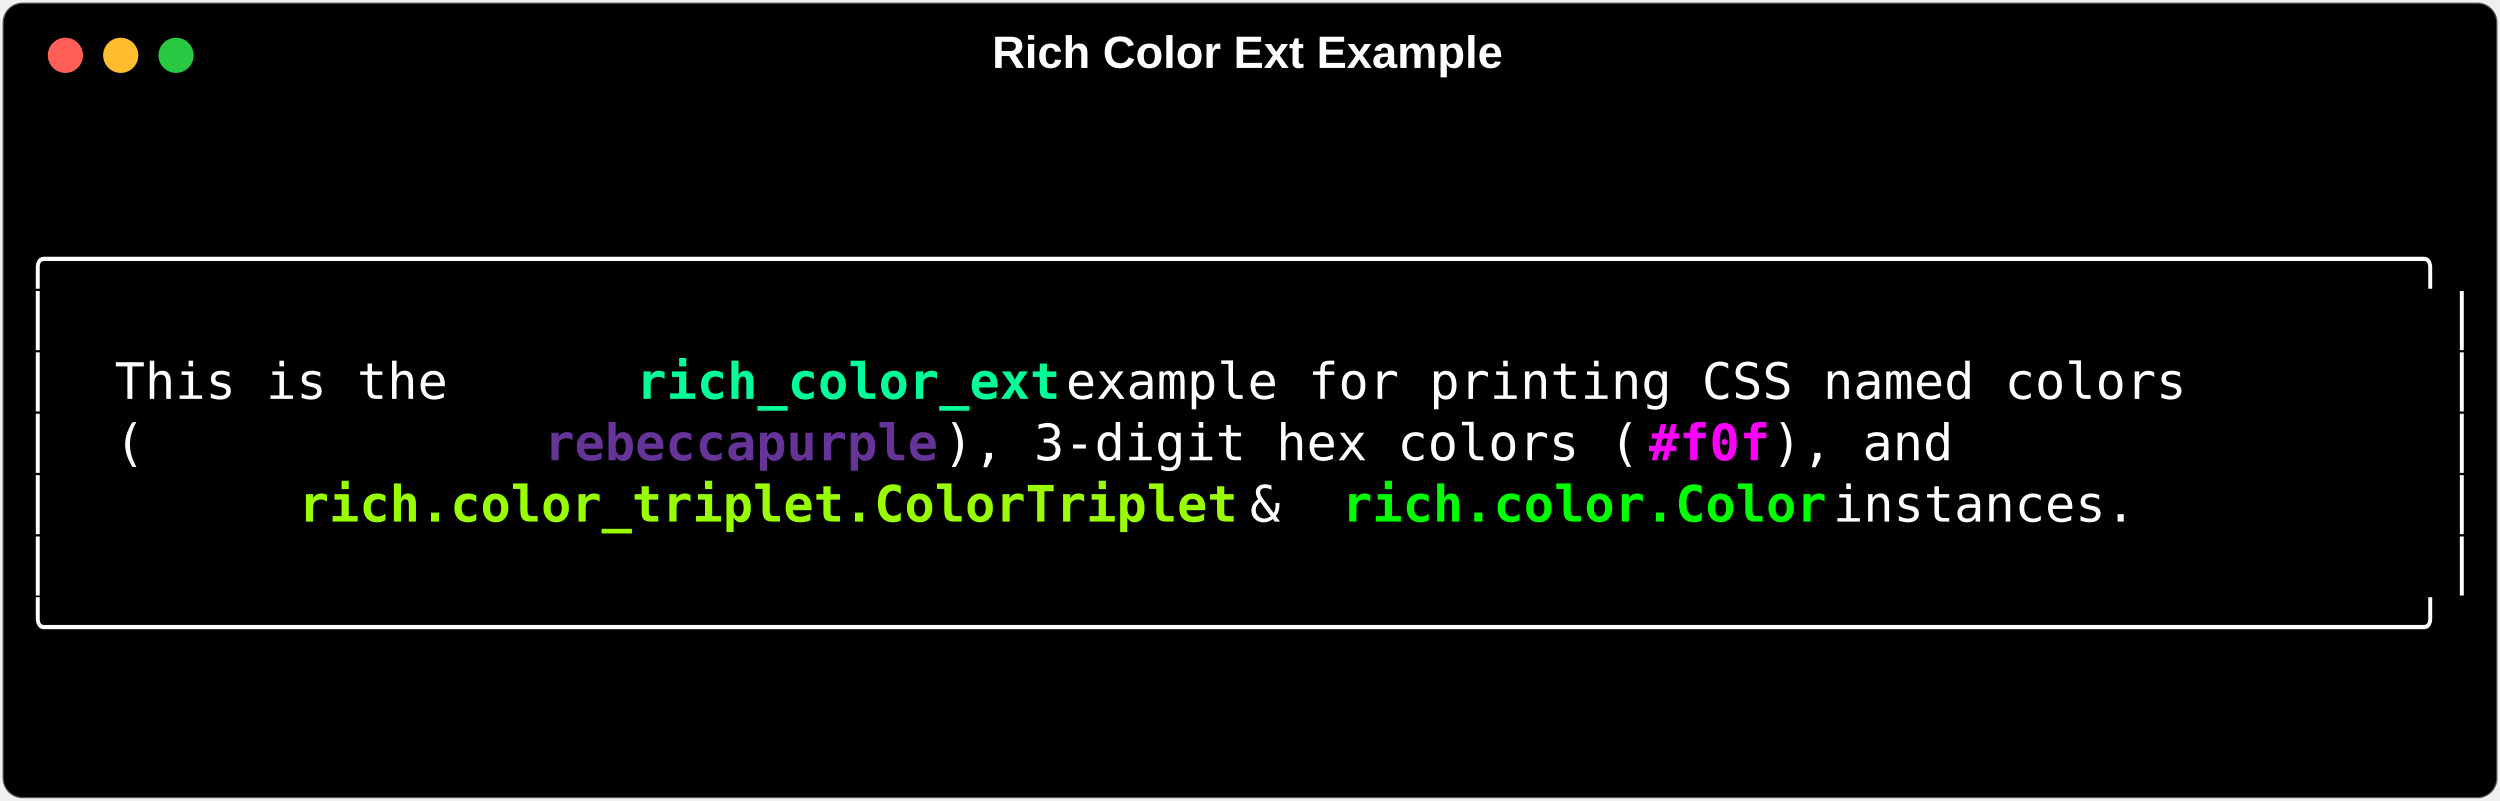
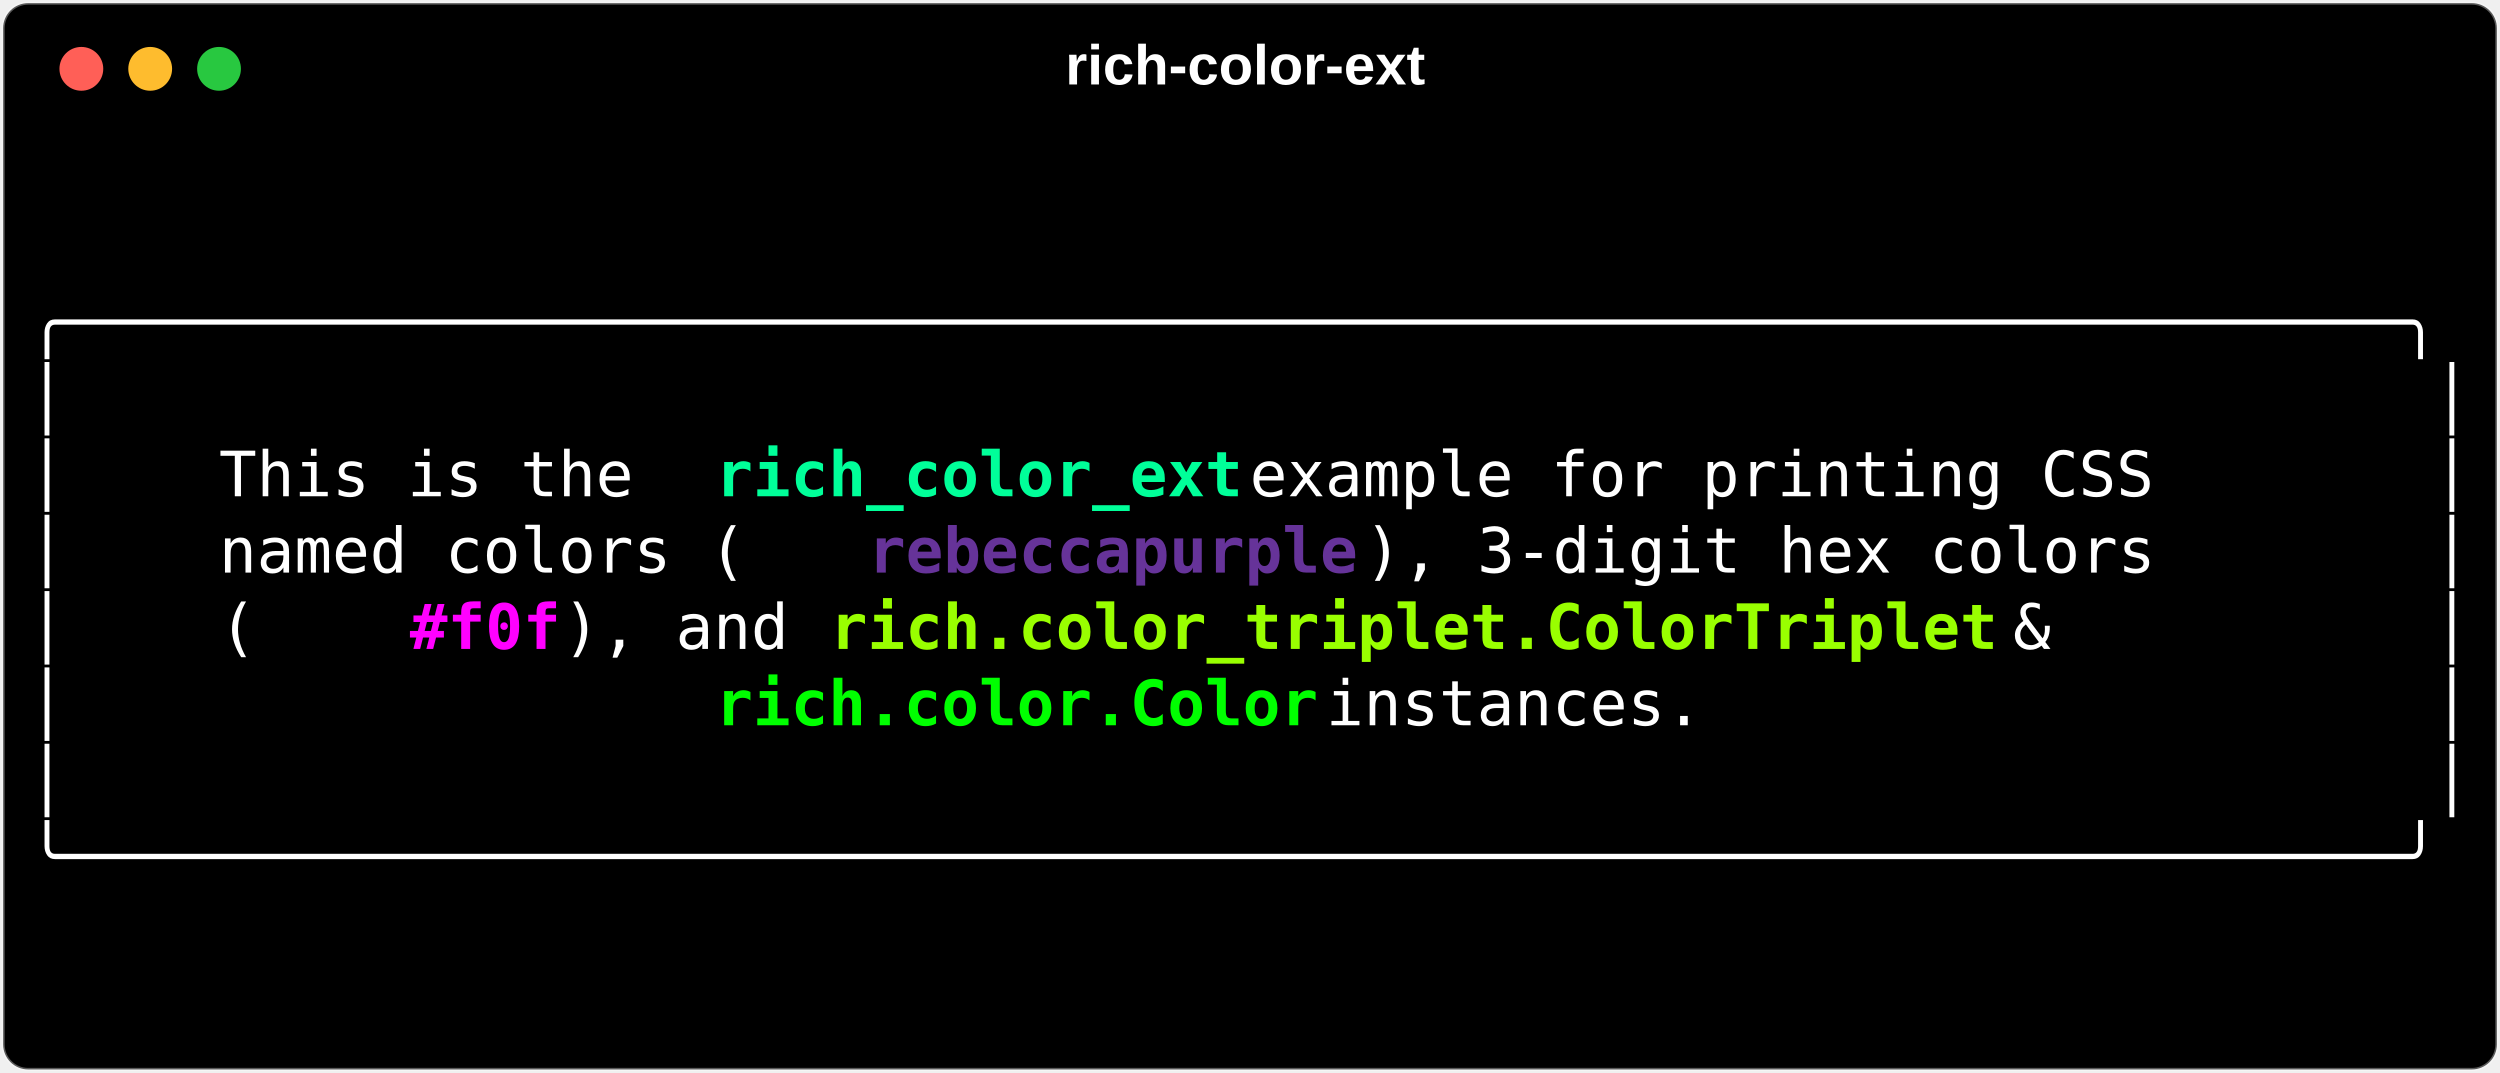
- <svg xmlns="http://www.w3.org/2000/svg" class="rich-terminal" viewBox="0 0 994 318.4">
+ <svg xmlns="http://www.w3.org/2000/svg" class="rich-terminal" viewBox="0 0 799 342.8">
  <style>

    @font-face {
        font-family: "Fira Code";
        src: local("FiraCode-Regular"),
                url("https://cdnjs.cloudflare.com/ajax/libs/firacode/6.2.0/woff2/FiraCode-Regular.woff2") format("woff2"),
                url("https://cdnjs.cloudflare.com/ajax/libs/firacode/6.2.0/woff/FiraCode-Regular.woff") format("woff");
        font-style: normal;
        font-weight: 400;
    }
    @font-face {
        font-family: "Fira Code";
        src: local("FiraCode-Bold"),
                url("https://cdnjs.cloudflare.com/ajax/libs/firacode/6.2.0/woff2/FiraCode-Bold.woff2") format("woff2"),
                url("https://cdnjs.cloudflare.com/ajax/libs/firacode/6.2.0/woff/FiraCode-Bold.woff") format("woff");
        font-style: bold;
        font-weight: 700;
    }

-     .terminal-2165331232-matrix {
+     .terminal-1291204730-matrix {
        font-family: Fira Code, monospace;
        font-size: 20px;
        line-height: 24.4px;
        font-variant-east-asian: full-width;
    }

-     .terminal-2165331232-title {
+     .terminal-1291204730-title {
        font-size: 18px;
        font-weight: bold;
        font-family: arial;
    }

-     .terminal-2165331232-r1 { fill: #ffffff }
- .terminal-2165331232-r2 { fill: #00ff99;font-weight: bold }
- .terminal-2165331232-r3 { fill: #663399;font-weight: bold }
- .terminal-2165331232-r4 { fill: #ff00ff;font-weight: bold }
- .terminal-2165331232-r5 { fill: #99ff00;font-weight: bold }
- .terminal-2165331232-r6 { fill: #00ff00;font-weight: bold }
+     .terminal-1291204730-r1 { fill: #ffffff }
+ .terminal-1291204730-r2 { fill: #00ff99;font-weight: bold }
+ .terminal-1291204730-r3 { fill: #663399;font-weight: bold }
+ .terminal-1291204730-r4 { fill: #ff00ff;font-weight: bold }
+ .terminal-1291204730-r5 { fill: #99ff00;font-weight: bold }
+ .terminal-1291204730-r6 { fill: #00ff00;font-weight: bold }
    </style>
  <defs>
-     <clipPath id="terminal-2165331232-clip-terminal">
-       <rect x="0" y="0" width="975.0" height="267.4" />
+     <clipPath id="terminal-1291204730-clip-terminal">
+       <rect x="0" y="0" width="779.8" height="291.8" />
    </clipPath>
-     <clipPath id="terminal-2165331232-line-0">
-       <rect x="0" y="1.5" width="976" height="24.65" />
+     <clipPath id="terminal-1291204730-line-0">
+       <rect x="0" y="1.5" width="780.8" height="24.65" />
    </clipPath>
-     <clipPath id="terminal-2165331232-line-1">
-       <rect x="0" y="25.9" width="976" height="24.65" />
+     <clipPath id="terminal-1291204730-line-1">
+       <rect x="0" y="25.9" width="780.8" height="24.65" />
    </clipPath>
-     <clipPath id="terminal-2165331232-line-2">
-       <rect x="0" y="50.3" width="976" height="24.65" />
+     <clipPath id="terminal-1291204730-line-2">
+       <rect x="0" y="50.3" width="780.8" height="24.65" />
    </clipPath>
-     <clipPath id="terminal-2165331232-line-3">
-       <rect x="0" y="74.7" width="976" height="24.65" />
+     <clipPath id="terminal-1291204730-line-3">
+       <rect x="0" y="74.7" width="780.8" height="24.65" />
    </clipPath>
-     <clipPath id="terminal-2165331232-line-4">
-       <rect x="0" y="99.1" width="976" height="24.65" />
+     <clipPath id="terminal-1291204730-line-4">
+       <rect x="0" y="99.1" width="780.8" height="24.65" />
    </clipPath>
-     <clipPath id="terminal-2165331232-line-5">
-       <rect x="0" y="123.5" width="976" height="24.65" />
+     <clipPath id="terminal-1291204730-line-5">
+       <rect x="0" y="123.5" width="780.8" height="24.65" />
    </clipPath>
-     <clipPath id="terminal-2165331232-line-6">
-       <rect x="0" y="147.9" width="976" height="24.65" />
+     <clipPath id="terminal-1291204730-line-6">
+       <rect x="0" y="147.9" width="780.8" height="24.65" />
    </clipPath>
-     <clipPath id="terminal-2165331232-line-7">
-       <rect x="0" y="172.3" width="976" height="24.65" />
+     <clipPath id="terminal-1291204730-line-7">
+       <rect x="0" y="172.3" width="780.8" height="24.65" />
    </clipPath>
-     <clipPath id="terminal-2165331232-line-8">
-       <rect x="0" y="196.7" width="976" height="24.65" />
+     <clipPath id="terminal-1291204730-line-8">
+       <rect x="0" y="196.7" width="780.8" height="24.65" />
    </clipPath>
-     <clipPath id="terminal-2165331232-line-9">
-       <rect x="0" y="221.1" width="976" height="24.65" />
+     <clipPath id="terminal-1291204730-line-9">
+       <rect x="0" y="221.1" width="780.8" height="24.65" />
+     </clipPath>
+     <clipPath id="terminal-1291204730-line-10">
+       <rect x="0" y="245.5" width="780.8" height="24.65" />
    </clipPath>
  </defs>
-   <rect fill="#000000" stroke="rgba(255,255,255,0.35)" stroke-width="1" x="1" y="1" width="992" height="316.4" rx="8" />
-   <text class="terminal-2165331232-title" fill="#ffffff" text-anchor="middle" x="496" y="27">Rich Color Ext Example</text>
+   <rect fill="#000000" stroke="rgba(255,255,255,0.35)" stroke-width="1" x="1" y="1" width="797" height="340.8" rx="8" />
+   <text class="terminal-1291204730-title" fill="#ffffff" text-anchor="middle" x="398" y="27">rich-color-ext</text>
  <g transform="translate(26,22)">
    <circle cx="0" cy="0" r="7" fill="#ff5f57" />
    <circle cx="22" cy="0" r="7" fill="#febc2e" />
    <circle cx="44" cy="0" r="7" fill="#28c840" />
  </g>
-   <g transform="translate(9, 41)" clip-path="url(#terminal-2165331232-clip-terminal)">
-     <g class="terminal-2165331232-matrix">
-       <text class="terminal-2165331232-r1" x="976" y="20" textLength="12.2" clip-path="url(#terminal-2165331232-line-0)">
+   <g transform="translate(9, 41)" clip-path="url(#terminal-1291204730-clip-terminal)">
+     <g class="terminal-1291204730-matrix">
+       <text class="terminal-1291204730-r1" x="780.8" y="20" textLength="12.2" clip-path="url(#terminal-1291204730-line-0)">
</text>
-       <text class="terminal-2165331232-r1" x="976" y="44.4" textLength="12.2" clip-path="url(#terminal-2165331232-line-1)">
+       <text class="terminal-1291204730-r1" x="780.8" y="44.4" textLength="12.2" clip-path="url(#terminal-1291204730-line-1)">
</text>
-       <text class="terminal-2165331232-r1" x="0" y="68.8" textLength="976" clip-path="url(#terminal-2165331232-line-2)">╭──────────────────────────────────────────────────────────────────────────────╮</text>
-       <text class="terminal-2165331232-r1" x="976" y="68.8" textLength="12.2" clip-path="url(#terminal-2165331232-line-2)">
+       <text class="terminal-1291204730-r1" x="0" y="68.8" textLength="780.8" clip-path="url(#terminal-1291204730-line-2)">╭──────────────────────────────────────────────────────────────╮</text>
+       <text class="terminal-1291204730-r1" x="780.8" y="68.8" textLength="12.2" clip-path="url(#terminal-1291204730-line-2)">
</text>
-       <text class="terminal-2165331232-r1" x="0" y="93.2" textLength="12.2" clip-path="url(#terminal-2165331232-line-3)">│</text>
-       <text class="terminal-2165331232-r1" x="963.8" y="93.2" textLength="12.2" clip-path="url(#terminal-2165331232-line-3)">│</text>
-       <text class="terminal-2165331232-r1" x="976" y="93.2" textLength="12.2" clip-path="url(#terminal-2165331232-line-3)">
+       <text class="terminal-1291204730-r1" x="0" y="93.2" textLength="12.2" clip-path="url(#terminal-1291204730-line-3)">│</text>
+       <text class="terminal-1291204730-r1" x="768.6" y="93.2" textLength="12.2" clip-path="url(#terminal-1291204730-line-3)">│</text>
+       <text class="terminal-1291204730-r1" x="780.8" y="93.2" textLength="12.2" clip-path="url(#terminal-1291204730-line-3)">
</text>
-       <text class="terminal-2165331232-r1" x="0" y="117.6" textLength="12.2" clip-path="url(#terminal-2165331232-line-4)">│</text>
-       <text class="terminal-2165331232-r1" x="36.6" y="117.6" textLength="207.4" clip-path="url(#terminal-2165331232-line-4)">     This is the </text>
-       <text class="terminal-2165331232-r2" x="244" y="117.6" textLength="170.8" clip-path="url(#terminal-2165331232-line-4)">rich_color_ext</text>
-       <text class="terminal-2165331232-r1" x="414.8" y="117.6" textLength="524.6" clip-path="url(#terminal-2165331232-line-4)"> example for printing CSS named colors     </text>
-       <text class="terminal-2165331232-r1" x="963.8" y="117.6" textLength="12.2" clip-path="url(#terminal-2165331232-line-4)">│</text>
-       <text class="terminal-2165331232-r1" x="976" y="117.6" textLength="12.2" clip-path="url(#terminal-2165331232-line-4)">
+       <text class="terminal-1291204730-r1" x="0" y="117.6" textLength="12.2" clip-path="url(#terminal-1291204730-line-4)">│</text>
+       <text class="terminal-1291204730-r1" x="61" y="117.6" textLength="158.6" clip-path="url(#terminal-1291204730-line-4)"> This is the </text>
+       <text class="terminal-1291204730-r2" x="219.6" y="117.6" textLength="170.8" clip-path="url(#terminal-1291204730-line-4)">rich_color_ext</text>
+       <text class="terminal-1291204730-r1" x="390.4" y="117.6" textLength="329.4" clip-path="url(#terminal-1291204730-line-4)"> example for printing CSS  </text>
+       <text class="terminal-1291204730-r1" x="768.6" y="117.6" textLength="12.2" clip-path="url(#terminal-1291204730-line-4)">│</text>
+       <text class="terminal-1291204730-r1" x="780.8" y="117.6" textLength="12.2" clip-path="url(#terminal-1291204730-line-4)">
</text>
-       <text class="terminal-2165331232-r1" x="0" y="142" textLength="12.2" clip-path="url(#terminal-2165331232-line-5)">│</text>
-       <text class="terminal-2165331232-r1" x="36.6" y="142" textLength="170.8" clip-path="url(#terminal-2165331232-line-5)">             (</text>
-       <text class="terminal-2165331232-r3" x="207.4" y="142" textLength="158.6" clip-path="url(#terminal-2165331232-line-5)">rebeccapurple</text>
-       <text class="terminal-2165331232-r1" x="366" y="142" textLength="280.6" clip-path="url(#terminal-2165331232-line-5)">), 3-digit hex colors (</text>
-       <text class="terminal-2165331232-r4" x="646.6" y="142" textLength="48.8" clip-path="url(#terminal-2165331232-line-5)">#f0f</text>
-       <text class="terminal-2165331232-r1" x="695.4" y="142" textLength="244" clip-path="url(#terminal-2165331232-line-5)">), and              </text>
-       <text class="terminal-2165331232-r1" x="963.8" y="142" textLength="12.2" clip-path="url(#terminal-2165331232-line-5)">│</text>
-       <text class="terminal-2165331232-r1" x="976" y="142" textLength="12.2" clip-path="url(#terminal-2165331232-line-5)">
+       <text class="terminal-1291204730-r1" x="0" y="142" textLength="12.2" clip-path="url(#terminal-1291204730-line-5)">│</text>
+       <text class="terminal-1291204730-r1" x="61" y="142" textLength="207.4" clip-path="url(#terminal-1291204730-line-5)">   named colors (</text>
+       <text class="terminal-1291204730-r3" x="268.4" y="142" textLength="158.6" clip-path="url(#terminal-1291204730-line-5)">rebeccapurple</text>
+       <text class="terminal-1291204730-r1" x="427" y="142" textLength="292.8" clip-path="url(#terminal-1291204730-line-5)">), 3-digit hex colors   </text>
+       <text class="terminal-1291204730-r1" x="768.6" y="142" textLength="12.2" clip-path="url(#terminal-1291204730-line-5)">│</text>
+       <text class="terminal-1291204730-r1" x="780.8" y="142" textLength="12.2" clip-path="url(#terminal-1291204730-line-5)">
</text>
-       <text class="terminal-2165331232-r1" x="0" y="166.4" textLength="12.2" clip-path="url(#terminal-2165331232-line-6)">│</text>
-       <text class="terminal-2165331232-r5" x="109.8" y="166.4" textLength="378.2" clip-path="url(#terminal-2165331232-line-6)">rich.color_triplet.ColorTriplet</text>
-       <text class="terminal-2165331232-r1" x="488" y="166.4" textLength="36.6" clip-path="url(#terminal-2165331232-line-6)"> &amp; </text>
-       <text class="terminal-2165331232-r6" x="524.6" y="166.4" textLength="195.2" clip-path="url(#terminal-2165331232-line-6)">rich.color.Color</text>
-       <text class="terminal-2165331232-r1" x="719.8" y="166.4" textLength="219.6" clip-path="url(#terminal-2165331232-line-6)"> instances.       </text>
-       <text class="terminal-2165331232-r1" x="963.8" y="166.4" textLength="12.2" clip-path="url(#terminal-2165331232-line-6)">│</text>
-       <text class="terminal-2165331232-r1" x="976" y="166.4" textLength="12.2" clip-path="url(#terminal-2165331232-line-6)">
+       <text class="terminal-1291204730-r1" x="0" y="166.4" textLength="12.2" clip-path="url(#terminal-1291204730-line-6)">│</text>
+       <text class="terminal-1291204730-r1" x="61" y="166.4" textLength="61" clip-path="url(#terminal-1291204730-line-6)">    (</text>
+       <text class="terminal-1291204730-r4" x="122" y="166.4" textLength="48.8" clip-path="url(#terminal-1291204730-line-6)">#f0f</text>
+       <text class="terminal-1291204730-r1" x="170.8" y="166.4" textLength="85.4" clip-path="url(#terminal-1291204730-line-6)">), and </text>
+       <text class="terminal-1291204730-r5" x="256.2" y="166.4" textLength="378.2" clip-path="url(#terminal-1291204730-line-6)">rich.color_triplet.ColorTriplet</text>
+       <text class="terminal-1291204730-r1" x="634.4" y="166.4" textLength="85.4" clip-path="url(#terminal-1291204730-line-6)"> &amp;     </text>
+       <text class="terminal-1291204730-r1" x="768.6" y="166.4" textLength="12.2" clip-path="url(#terminal-1291204730-line-6)">│</text>
+       <text class="terminal-1291204730-r1" x="780.8" y="166.4" textLength="12.2" clip-path="url(#terminal-1291204730-line-6)">
</text>
-       <text class="terminal-2165331232-r1" x="0" y="190.8" textLength="12.2" clip-path="url(#terminal-2165331232-line-7)">│</text>
-       <text class="terminal-2165331232-r1" x="963.8" y="190.8" textLength="12.2" clip-path="url(#terminal-2165331232-line-7)">│</text>
-       <text class="terminal-2165331232-r1" x="976" y="190.8" textLength="12.2" clip-path="url(#terminal-2165331232-line-7)">
+       <text class="terminal-1291204730-r1" x="0" y="190.8" textLength="12.2" clip-path="url(#terminal-1291204730-line-7)">│</text>
+       <text class="terminal-1291204730-r6" x="219.6" y="190.8" textLength="195.2" clip-path="url(#terminal-1291204730-line-7)">rich.color.Color</text>
+       <text class="terminal-1291204730-r1" x="414.8" y="190.8" textLength="305" clip-path="url(#terminal-1291204730-line-7)"> instances.              </text>
+       <text class="terminal-1291204730-r1" x="768.6" y="190.8" textLength="12.2" clip-path="url(#terminal-1291204730-line-7)">│</text>
+       <text class="terminal-1291204730-r1" x="780.8" y="190.8" textLength="12.2" clip-path="url(#terminal-1291204730-line-7)">
</text>
-       <text class="terminal-2165331232-r1" x="0" y="215.2" textLength="976" clip-path="url(#terminal-2165331232-line-8)">╰──────────────────────────────────────────────────────────────────────────────╯</text>
-       <text class="terminal-2165331232-r1" x="976" y="215.2" textLength="12.2" clip-path="url(#terminal-2165331232-line-8)">
+       <text class="terminal-1291204730-r1" x="0" y="215.2" textLength="12.2" clip-path="url(#terminal-1291204730-line-8)">│</text>
+       <text class="terminal-1291204730-r1" x="768.6" y="215.2" textLength="12.2" clip-path="url(#terminal-1291204730-line-8)">│</text>
+       <text class="terminal-1291204730-r1" x="780.8" y="215.2" textLength="12.2" clip-path="url(#terminal-1291204730-line-8)">
</text>
-       <text class="terminal-2165331232-r1" x="976" y="239.6" textLength="12.2" clip-path="url(#terminal-2165331232-line-9)">
+       <text class="terminal-1291204730-r1" x="0" y="239.6" textLength="780.8" clip-path="url(#terminal-1291204730-line-9)">╰──────────────────────────────────────────────────────────────╯</text>
+       <text class="terminal-1291204730-r1" x="780.8" y="239.6" textLength="12.2" clip-path="url(#terminal-1291204730-line-9)">
</text>
-       <text class="terminal-2165331232-r1" x="976" y="264" textLength="12.2" clip-path="url(#terminal-2165331232-line-10)">
+       <text class="terminal-1291204730-r1" x="780.8" y="264" textLength="12.2" clip-path="url(#terminal-1291204730-line-10)">
+ </text>
+       <text class="terminal-1291204730-r1" x="780.8" y="288.4" textLength="12.2" clip-path="url(#terminal-1291204730-line-11)">
</text>
    </g>
  </g>
</svg>
